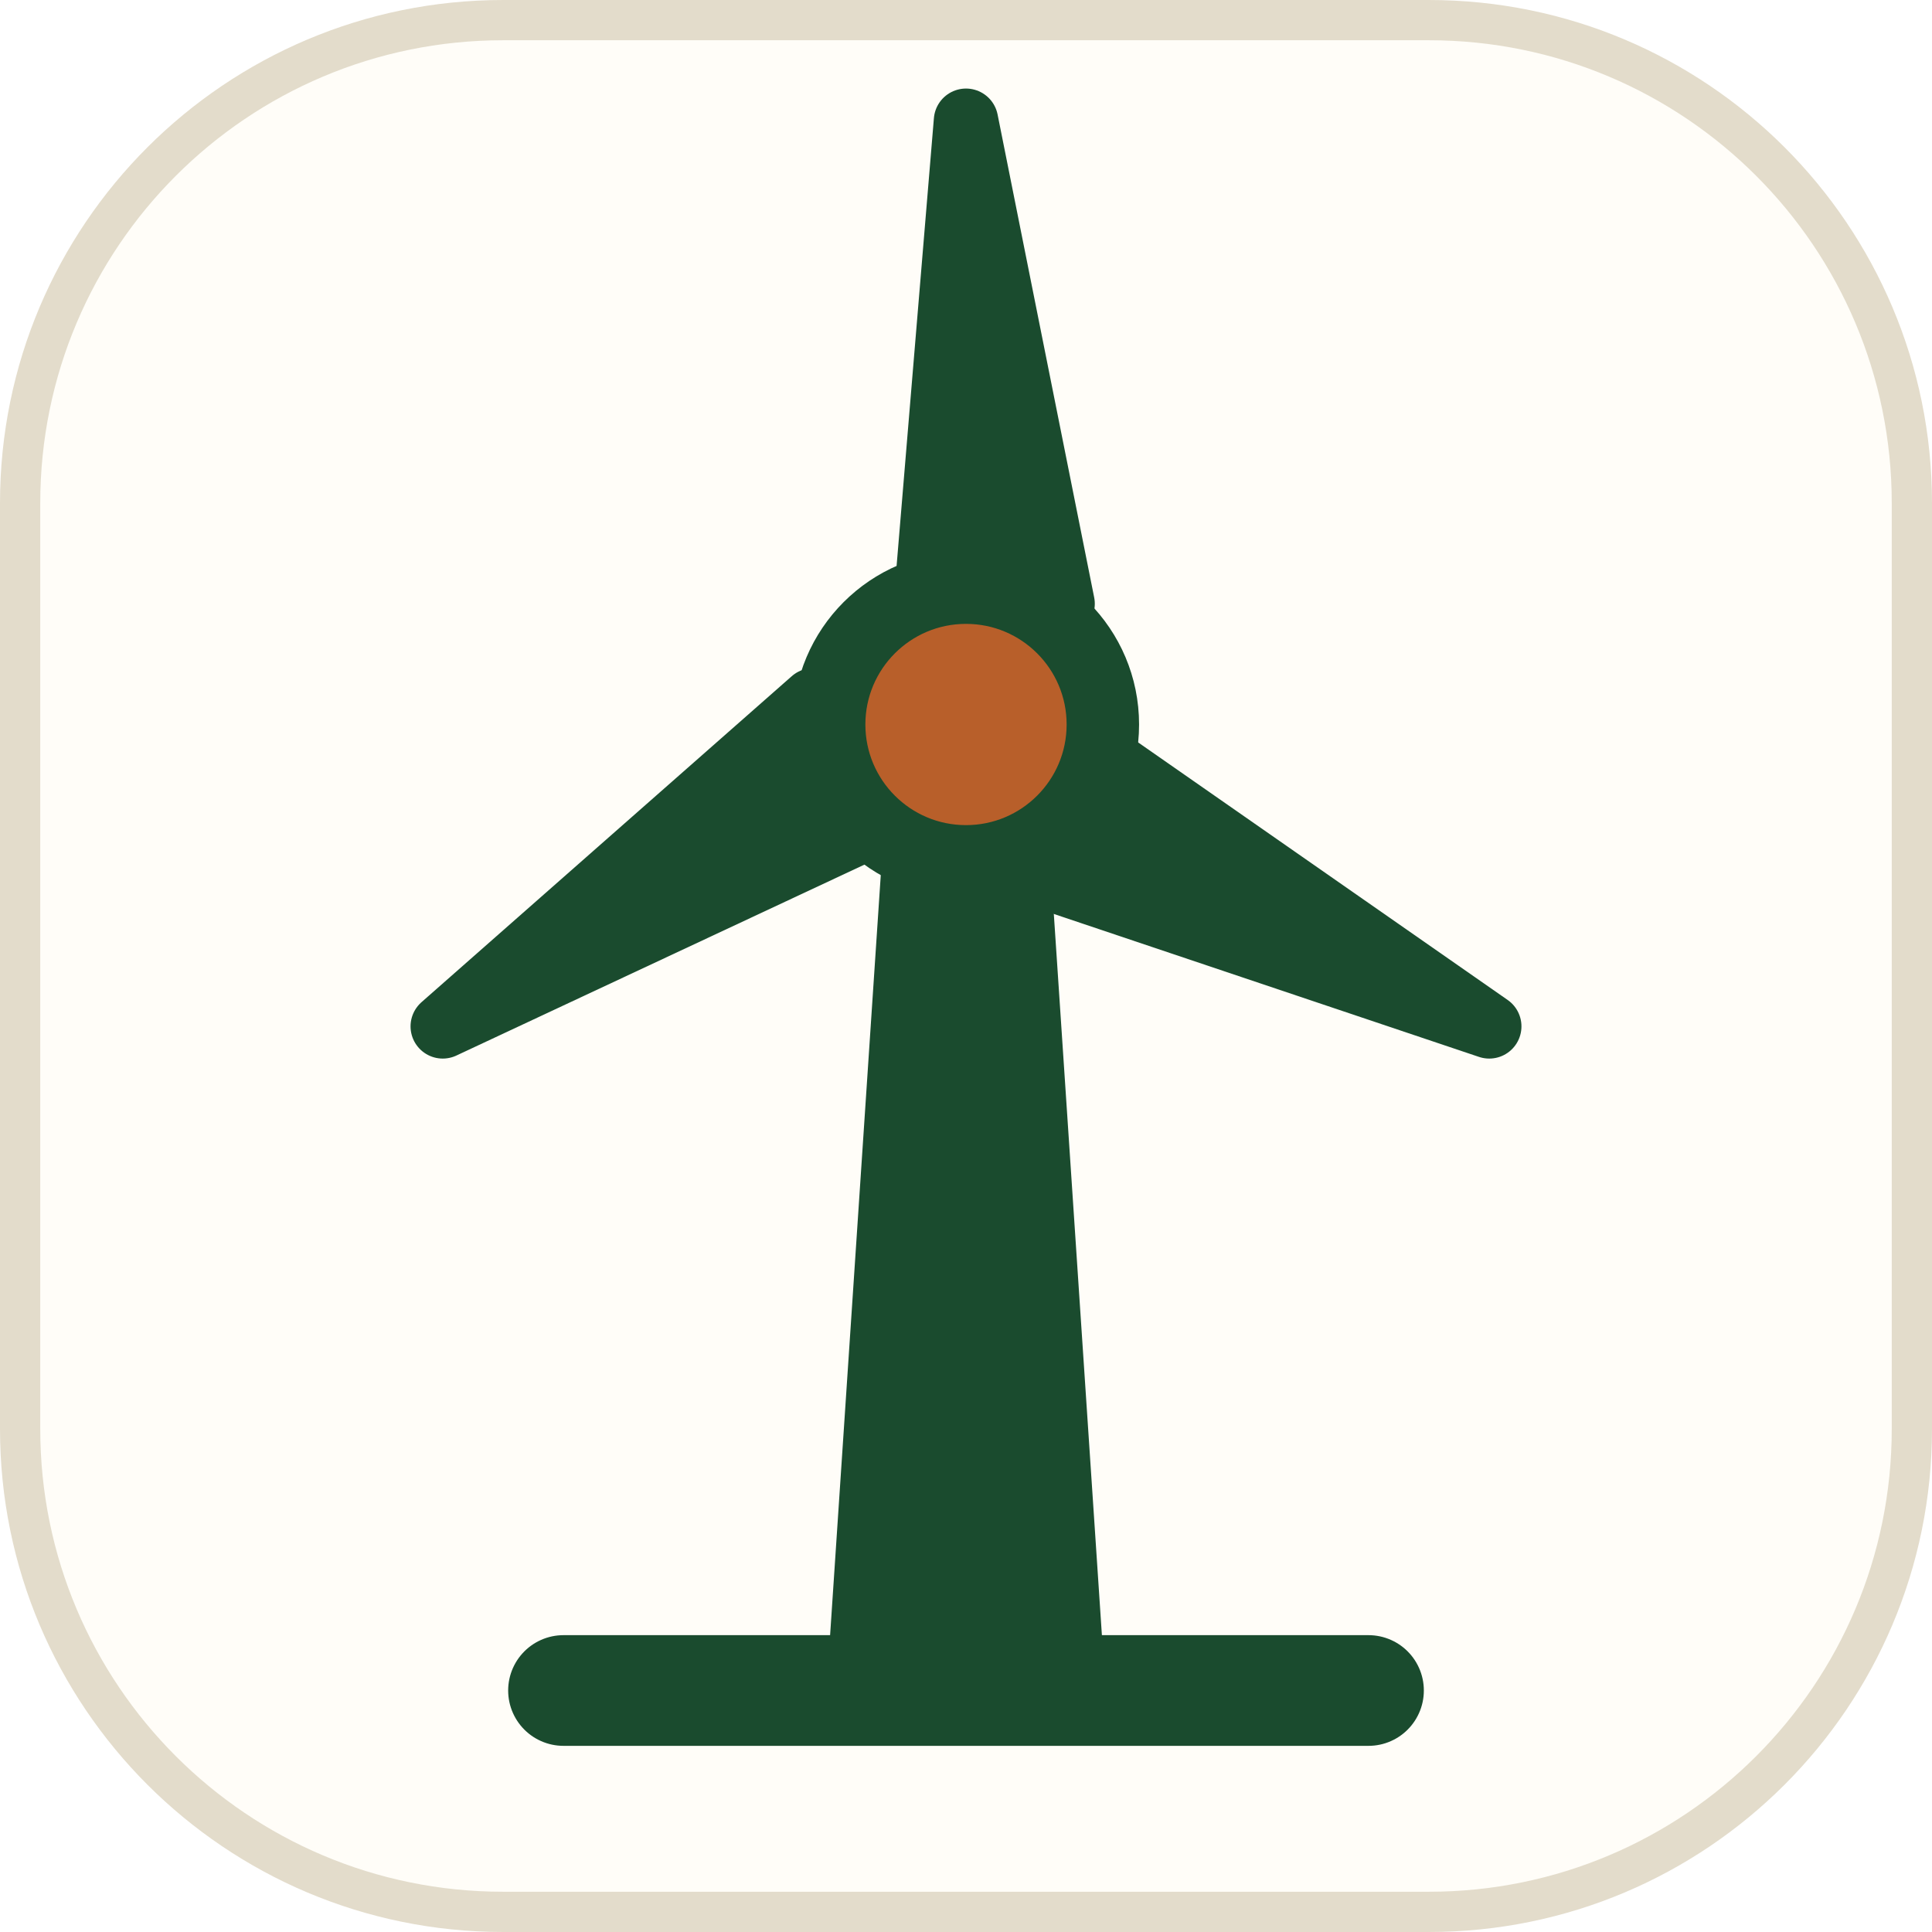
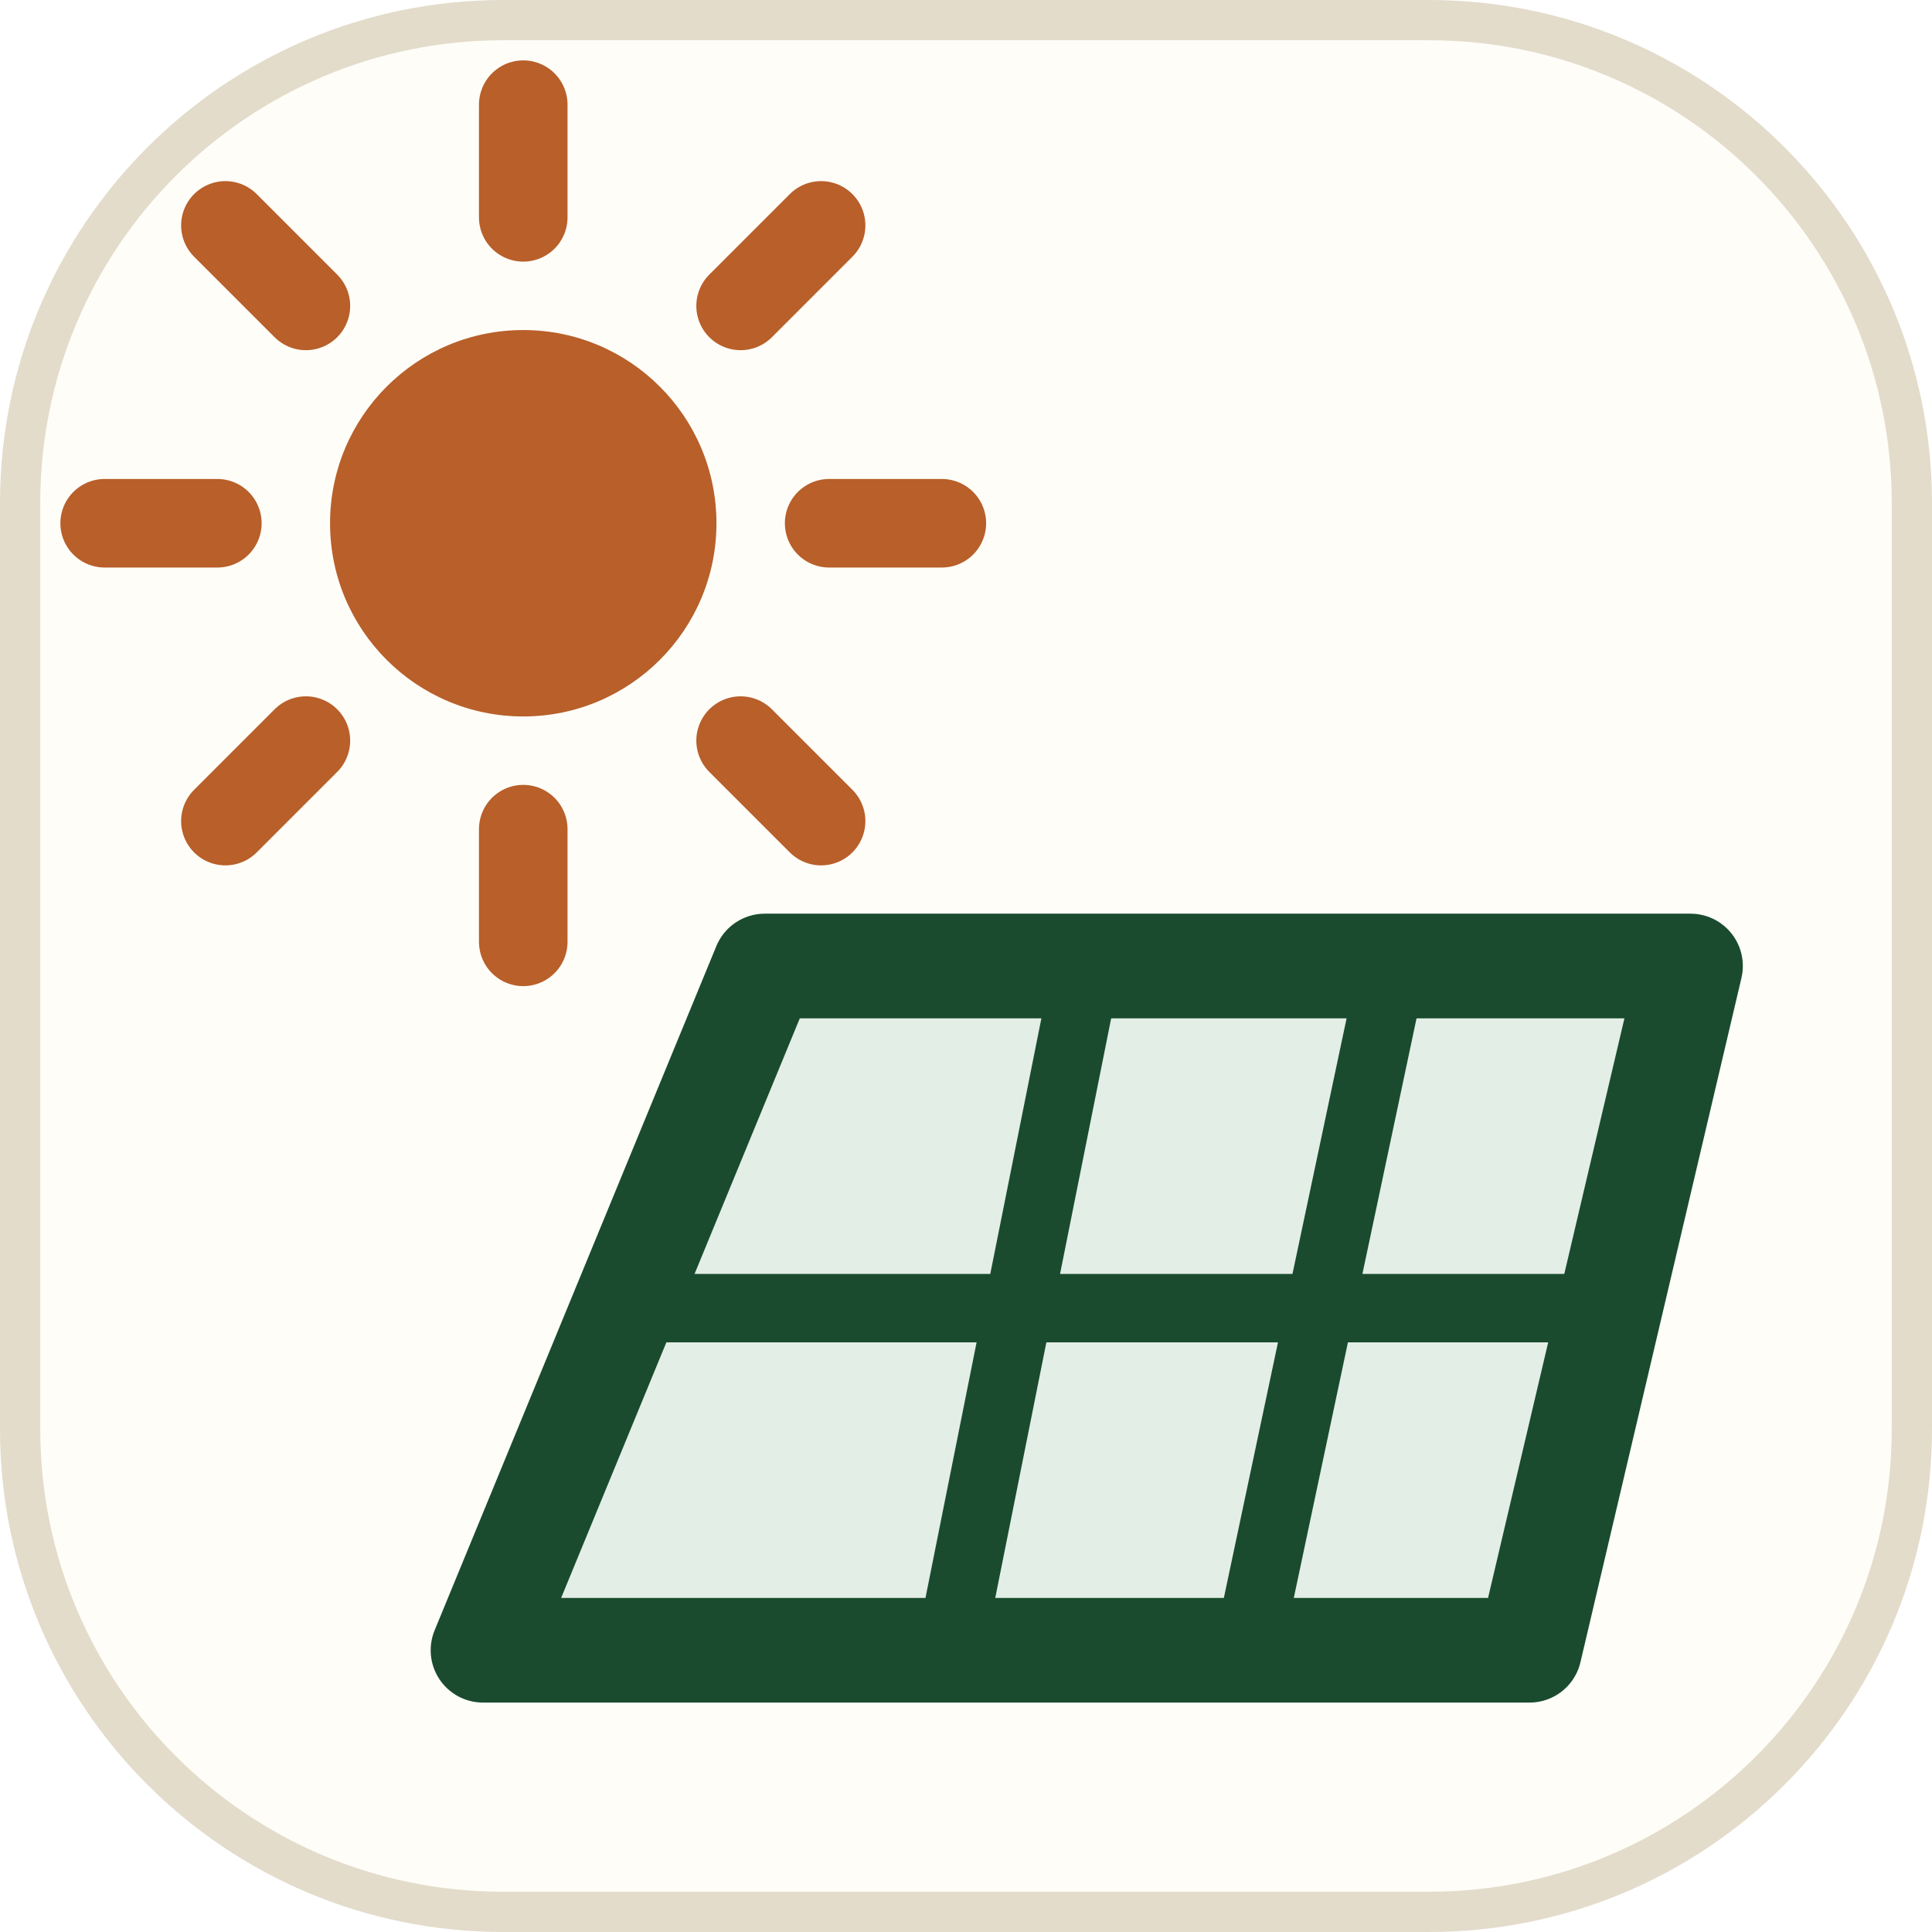
<svg xmlns="http://www.w3.org/2000/svg" viewBox="0 0 48 48" width="48" height="48" fill="none" stroke-linecap="round" stroke-linejoin="round">
  <rect x="0.5" y="0.5" width="47" height="47" rx="12" fill="#fffdf8" stroke="#e3dccb" />
-   <path d="M22.6 20h2.8l1.4 21h-5.6z" fill="#1a4b2e" stroke="#1a4b2e" stroke-width="1.2" />
-   <path d="M14 42h20" stroke="#1a4b2e" stroke-width="2.75" />
-   <path d="M26.4 15.0L24.0 3.0L23.0 15.0z" fill="#1a4b2e" stroke="#1a4b2e" stroke-width="1.6" />
-   <path d="M25.4 21.6L37.0 25.5L27.1 18.6z" fill="#1a4b2e" stroke="#1a4b2e" stroke-width="1.6" />
-   <path d="M20.2 17.4L11.0 25.5L21.9 20.4z" fill="#1a4b2e" stroke="#1a4b2e" stroke-width="1.6" />
-   <circle cx="24" cy="18" r="3.4" fill="#b85f2a" stroke="#1a4b2e" stroke-width="1.8" />
+   <circle cx="13" cy="13" r="4.8" fill="#b85f2a" />
+   <path d="M20.6 13L23.4 13" stroke="#b85f2a" stroke-width="2.2" />
+   <path d="M18.4 18.4L20.4 20.4" stroke="#b85f2a" stroke-width="2.2" />
+   <path d="M13 20.6L13 23.4" stroke="#b85f2a" stroke-width="2.2" />
+   <path d="M7.6 18.4L5.6 20.4" stroke="#b85f2a" stroke-width="2.2" />
+   <path d="M5.4 13L2.6 13" stroke="#b85f2a" stroke-width="2.2" />
+   <path d="M7.6 7.6L5.6 5.6" stroke="#b85f2a" stroke-width="2.2" />
+   <path d="M13 5.4L13 2.6" stroke="#b85f2a" stroke-width="2.2" />
+   <path d="M18.4 7.6L20.4 5.6" stroke="#b85f2a" stroke-width="2.2" />
+   <path d="M12 41l7-17h23l-4 17z" fill="#e3eee6" stroke="#1a4b2e" stroke-width="2.6" />
+   <path d="M15.6 32.5h24.4M27 24l-3.4 17M34.6 24l-3.6 17" stroke="#1a4b2e" stroke-width="1.7" />
</svg>
